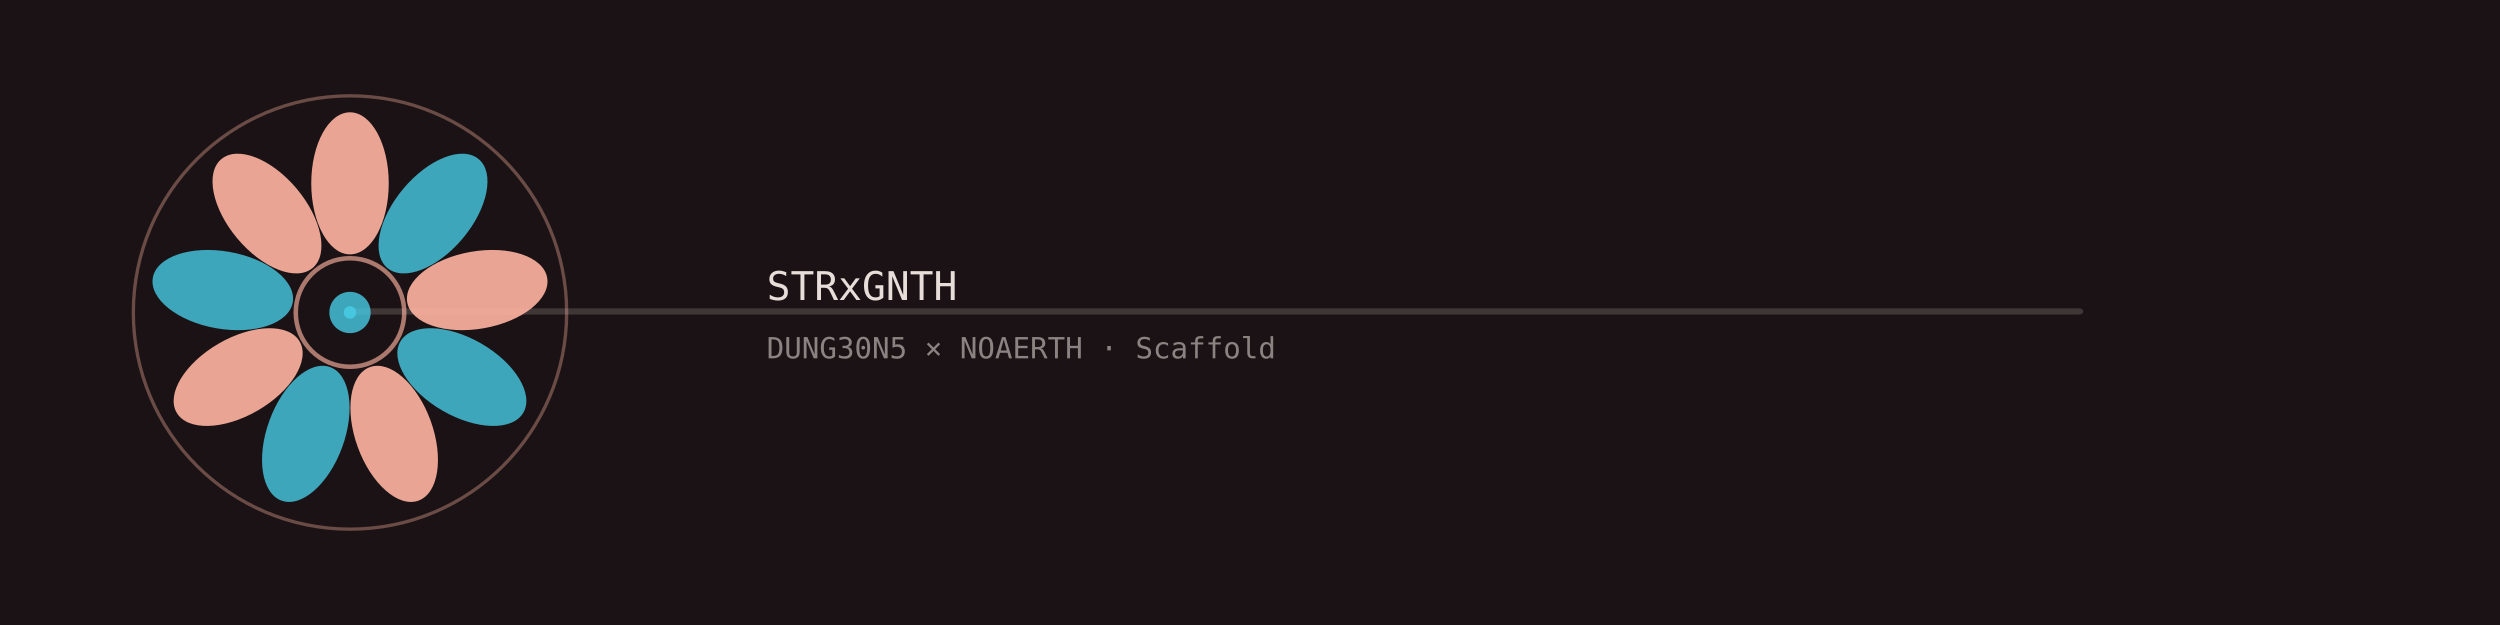
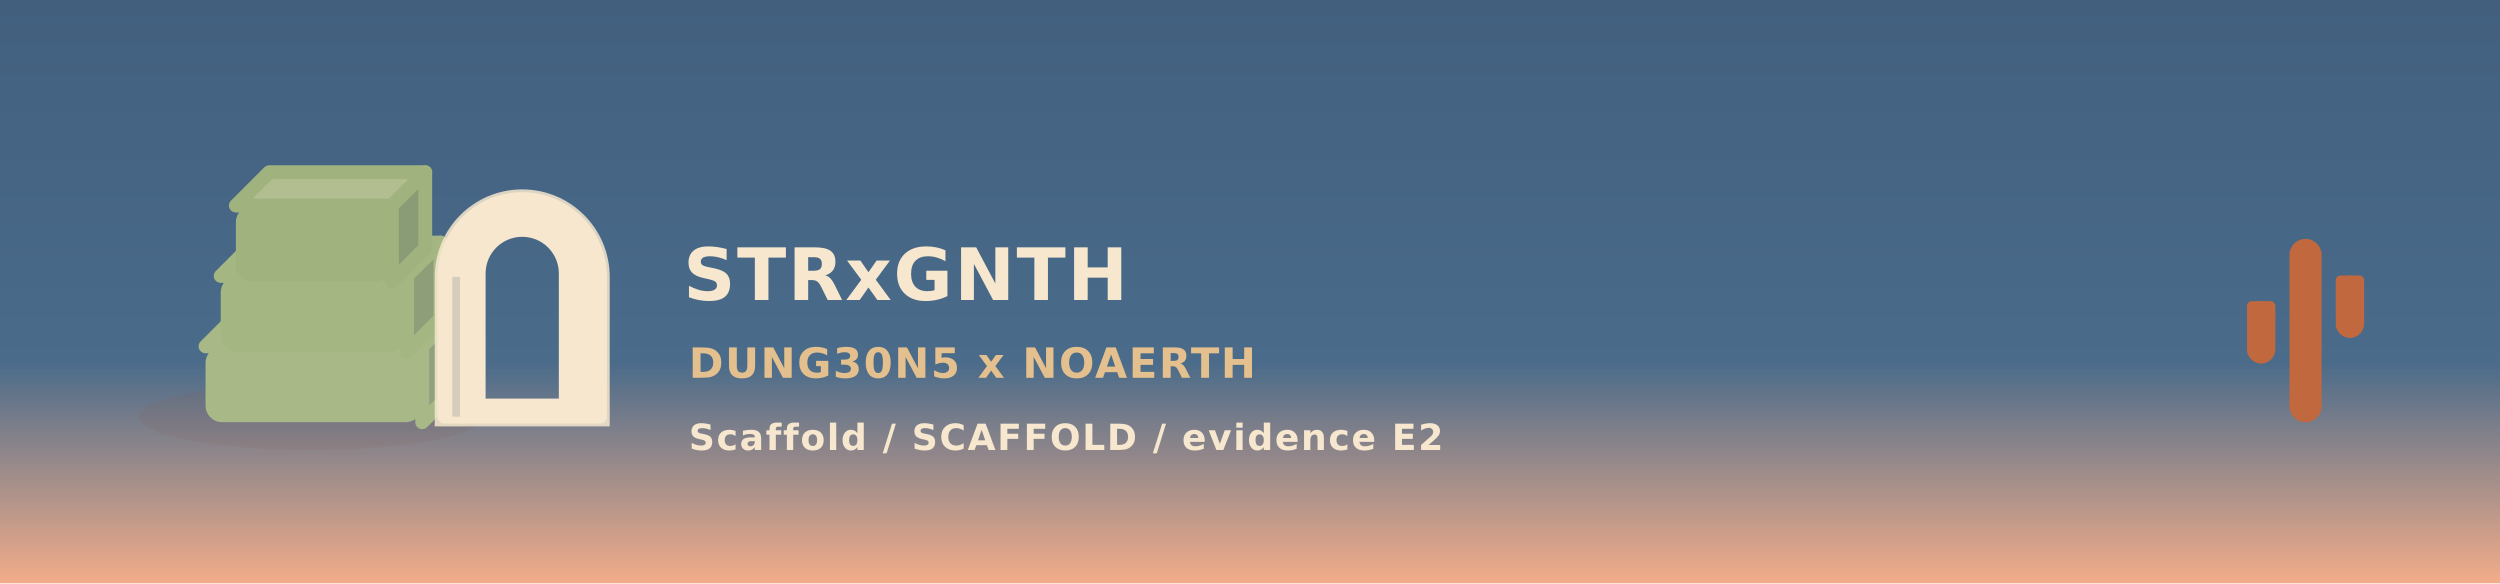
- <svg xmlns="http://www.w3.org/2000/svg" viewBox="0 0 1200 300" width="1200" height="300" role="img" aria-label="STRxGNTH identity object">
-   <rect width="1200" height="300" fill="#1a1214" />
-   <defs>
-     <linearGradient id="gft" x1="0" y1="0" x2="1" y2="1">
-       <stop offset="0%" stop-color="#ffb4a2" />
-       <stop offset="100%" stop-color="#48cae4" />
-     </linearGradient>
-   </defs>
-   <rect x="168.00" y="148.00" width="832.00" height="3.00" rx="2.00" fill="rgba(253,244,240,0.160)" opacity="1.00" />
+ <svg xmlns="http://www.w3.org/2000/svg" width="900" height="210" viewBox="0 0 900 210" role="img" aria-label="STRxGNTH - identity object">
+   <linearGradient id="skyf" x1="0" y1="0" x2="0" y2="1">
+     <stop offset="0" stop-color="#425f7e" />
+     <stop offset="0.62" stop-color="#4a6b8a" />
+     <stop offset="1" stop-color="#f3ad8a" />
+   </linearGradient>
+   <rect width="900" height="210" fill="url(#skyf)" />
+   <rect x="0" y="352" width="900" height="-142" fill="#e3c08d" />
+   <rect x="0" y="352" width="900" height="3" fill="#e6c596" />
+   <ellipse cx="112" cy="150" rx="62" ry="12" fill="rgba(138,90,68,0.11)" />
  <g>
-     <ellipse cx="168.00" cy="88.00" rx="18.60" ry="34.10" fill="rgba(255,180,162,0.900)" opacity="1.00" transform="rotate(0.0 168.00 88.00)" />
-     <ellipse cx="207.85" cy="102.51" rx="18.60" ry="34.10" fill="rgba(72,202,228,0.800)" opacity="1.00" transform="rotate(40.0 207.85 102.51)" />
-     <ellipse cx="229.06" cy="139.23" rx="18.60" ry="34.10" fill="rgba(255,180,162,0.900)" opacity="1.00" transform="rotate(80.0 229.06 139.23)" />
-     <ellipse cx="221.69" cy="181.00" rx="18.60" ry="34.10" fill="rgba(72,202,228,0.800)" opacity="1.00" transform="rotate(120.0 221.69 181.00)" />
-     <ellipse cx="189.21" cy="208.26" rx="18.60" ry="34.10" fill="rgba(255,180,162,0.900)" opacity="1.00" transform="rotate(160.0 189.21 208.26)" />
-     <ellipse cx="146.79" cy="208.26" rx="18.60" ry="34.10" fill="rgba(72,202,228,0.800)" opacity="1.00" transform="rotate(200.0 146.79 208.26)" />
-     <ellipse cx="114.31" cy="181.00" rx="18.60" ry="34.10" fill="rgba(255,180,162,0.900)" opacity="1.00" transform="rotate(240.0 114.31 181.00)" />
-     <ellipse cx="106.94" cy="139.23" rx="18.60" ry="34.10" fill="rgba(72,202,228,0.800)" opacity="1.00" transform="rotate(280.0 106.94 139.23)" />
-     <ellipse cx="128.15" cy="102.51" rx="18.60" ry="34.10" fill="rgba(255,180,162,0.900)" opacity="1.00" transform="rotate(320.0 128.15 102.51)" />
-     <circle cx="168.00" cy="150.00" r="26.04" fill="none" stroke="rgba(255,180,162,0.900)" stroke-width="2.17" opacity="0.70" />
-     <circle cx="168.00" cy="150.00" r="9.92" fill="rgba(72,202,228,0.800)" opacity="1.00" />
-     <animate attributeName="opacity" values="0.25;1.0;0.25" dur="12.3s" begin="0s" repeatCount="indefinite" />
+     <path d="M74,124.67 L152,124.67 L164,112.67 L86,112.67 Z" fill="#bac297" stroke="#a9b887" stroke-width="5" stroke-linejoin="round" />
+     <path d="M152,124.67 L164,112.67 L164,140 L152,152 Z" fill="#91a07d" stroke="#a9b887" stroke-width="5" stroke-linejoin="round" />
+     <rect x="74" y="124.67" width="78" height="27.33" rx="6" fill="#a9b887" />
+     <path d="M79.46,99.33 L146.54,99.33 L158.54,87.33 L91.46,87.33 Z" fill="#b6c193" stroke="#a4b682" stroke-width="5" stroke-linejoin="round" />
+     <path d="M146.54,99.33 L158.54,87.33 L158.54,114.67 L146.54,126.67 Z" fill="#8d9e78" stroke="#a4b682" stroke-width="5" stroke-linejoin="round" />
+     <rect x="79.46" y="99.33" width="67.08" height="27.33" rx="6" fill="#a4b682" />
+     <path d="M84.92,74 L141.08,74 L153.08,62 L96.92,62 Z" fill="#b3be90" stroke="#a0b37e" stroke-width="5" stroke-linejoin="round" />
+     <path d="M141.08,74 L153.08,62 L153.08,89.33 L141.08,101.33 Z" fill="#899c75" stroke="#a0b37e" stroke-width="5" stroke-linejoin="round" />
+     <rect x="84.92" y="74" width="56.16" height="27.33" rx="6" fill="#a0b37e" />
+     <animate attributeName="opacity" values="0.72;1;0.72" dur="6s" begin="0s" repeatCount="indefinite" />
  </g>
-   <g>
-     <ellipse cx="168.00" cy="88.00" rx="18.60" ry="34.10" fill="none" opacity="1.00" transform="rotate(0.0 168.00 88.00)" />
-     <ellipse cx="207.85" cy="102.51" rx="18.60" ry="34.10" fill="none" opacity="1.00" transform="rotate(40.0 207.85 102.51)" />
-     <ellipse cx="229.06" cy="139.23" rx="18.60" ry="34.10" fill="none" opacity="1.00" transform="rotate(80.0 229.06 139.23)" />
-     <ellipse cx="221.69" cy="181.00" rx="18.60" ry="34.10" fill="none" opacity="1.00" transform="rotate(120.0 221.69 181.00)" />
-     <ellipse cx="189.21" cy="208.26" rx="18.60" ry="34.10" fill="none" opacity="1.00" transform="rotate(160.0 189.21 208.26)" />
-     <ellipse cx="146.79" cy="208.26" rx="18.60" ry="34.10" fill="none" opacity="1.00" transform="rotate(200.0 146.79 208.26)" />
-     <ellipse cx="114.31" cy="181.00" rx="18.60" ry="34.10" fill="none" opacity="1.00" transform="rotate(240.0 114.31 181.00)" />
-     <ellipse cx="106.94" cy="139.23" rx="18.60" ry="34.10" fill="none" opacity="1.00" transform="rotate(280.0 106.94 139.23)" />
-     <ellipse cx="128.15" cy="102.51" rx="18.60" ry="34.10" fill="none" opacity="1.00" transform="rotate(320.0 128.15 102.51)" />
-     <circle cx="168.00" cy="150.00" r="26.04" fill="none" stroke="none" stroke-width="2.17" opacity="0.70" />
-     <circle cx="168.00" cy="150.00" r="9.92" fill="none" opacity="1.00" />
-     <animateTransform attributeName="transform" type="rotate" values="0.0 0.00 0.00 360.0 0.00 0.00" dur="24.6s" begin="0s" repeatCount="indefinite" />
-   </g>
-   <g>
-     <circle cx="168.00" cy="150.00" r="104.00" fill="none" stroke="rgba(255,180,162,0.350)" stroke-width="1.60" opacity="1.00" />
-     <animate attributeName="opacity" values="0.25;1.0;0.25" dur="12.3s" begin="0s" repeatCount="indefinite" />
-   </g>
-   <circle cx="168" cy="150" r="3" fill="rgba(72,202,228,0.900)">
-     <animate attributeName="opacity" values="0.35;0.95;0.35" dur="12.3s" begin="0s" repeatCount="indefinite" />
-   </circle>
-   <text x="368" y="144" font-family="ui-monospace,Menlo,monospace" font-size="19" fill="rgba(253,244,240,0.900)">STRxGNTH</text>
-   <text x="368" y="172" font-family="ui-monospace,Menlo,monospace" font-size="14" fill="rgba(253,244,240,0.500)">DUNG30N5 × NOAERTH · Scaffold</text>
+   <path d="M160,150 L160,99.68 A28,28 0 0 1 216,99.68 L216,150 Z M172.32,146 L172.32,98.43 A15.68,15.68 0 0 1 203.68,98.43 L203.68,146 Z" fill="#f6e7ce" fill-rule="evenodd" stroke="#f6e7ce" stroke-width="5" stroke-linejoin="round" />
+   <path d="M160,150 L160,99.68 A28,28 0 0 1 216,99.68 L216,150 Z" fill="none" stroke="#f6e7ce" stroke-width="7" stroke-linecap="round" opacity="0.85" />
+   <rect x="162.8" y="99.68" width="2.8" height="50.32" fill="#d7cdbc" />
+   <text x="246" y="108" font-family="Verdana,DejaVu Sans,sans-serif" font-size="26" font-weight="700" letter-spacing="0.6" fill="#f6e7ce" text-anchor="start">STRxGNTH</text>
+   <text x="248" y="136" font-family="Verdana,DejaVu Sans,sans-serif" font-size="15" font-weight="700" letter-spacing="0.6" fill="#e3c08d" text-anchor="start">DUNG30N5 x NOAERTH</text>
+   <text x="248" y="162" font-family="Verdana,DejaVu Sans,sans-serif" font-size="13" font-weight="700" letter-spacing="0.6" fill="#f6e7ce" text-anchor="start">Scaffold  /  SCAFFOLD  /  evidence E2</text>
+   <rect x="824.22" y="86" width="11.56" height="66" rx="5.78" fill="#c1683f" />
+   <rect x="808.92" y="108.44" width="10.2" height="22.44" rx="5.1" fill="#c1683f" />
+   <rect x="808.92" y="108.44" width="10.2" height="6.6" rx="1.7" fill="#c1683f" />
+   <rect x="840.88" y="99.2" width="10.2" height="22.44" rx="5.1" fill="#c1683f" />
+   <rect x="840.88" y="99.2" width="10.2" height="6.6" rx="1.7" fill="#c1683f" />
</svg>
